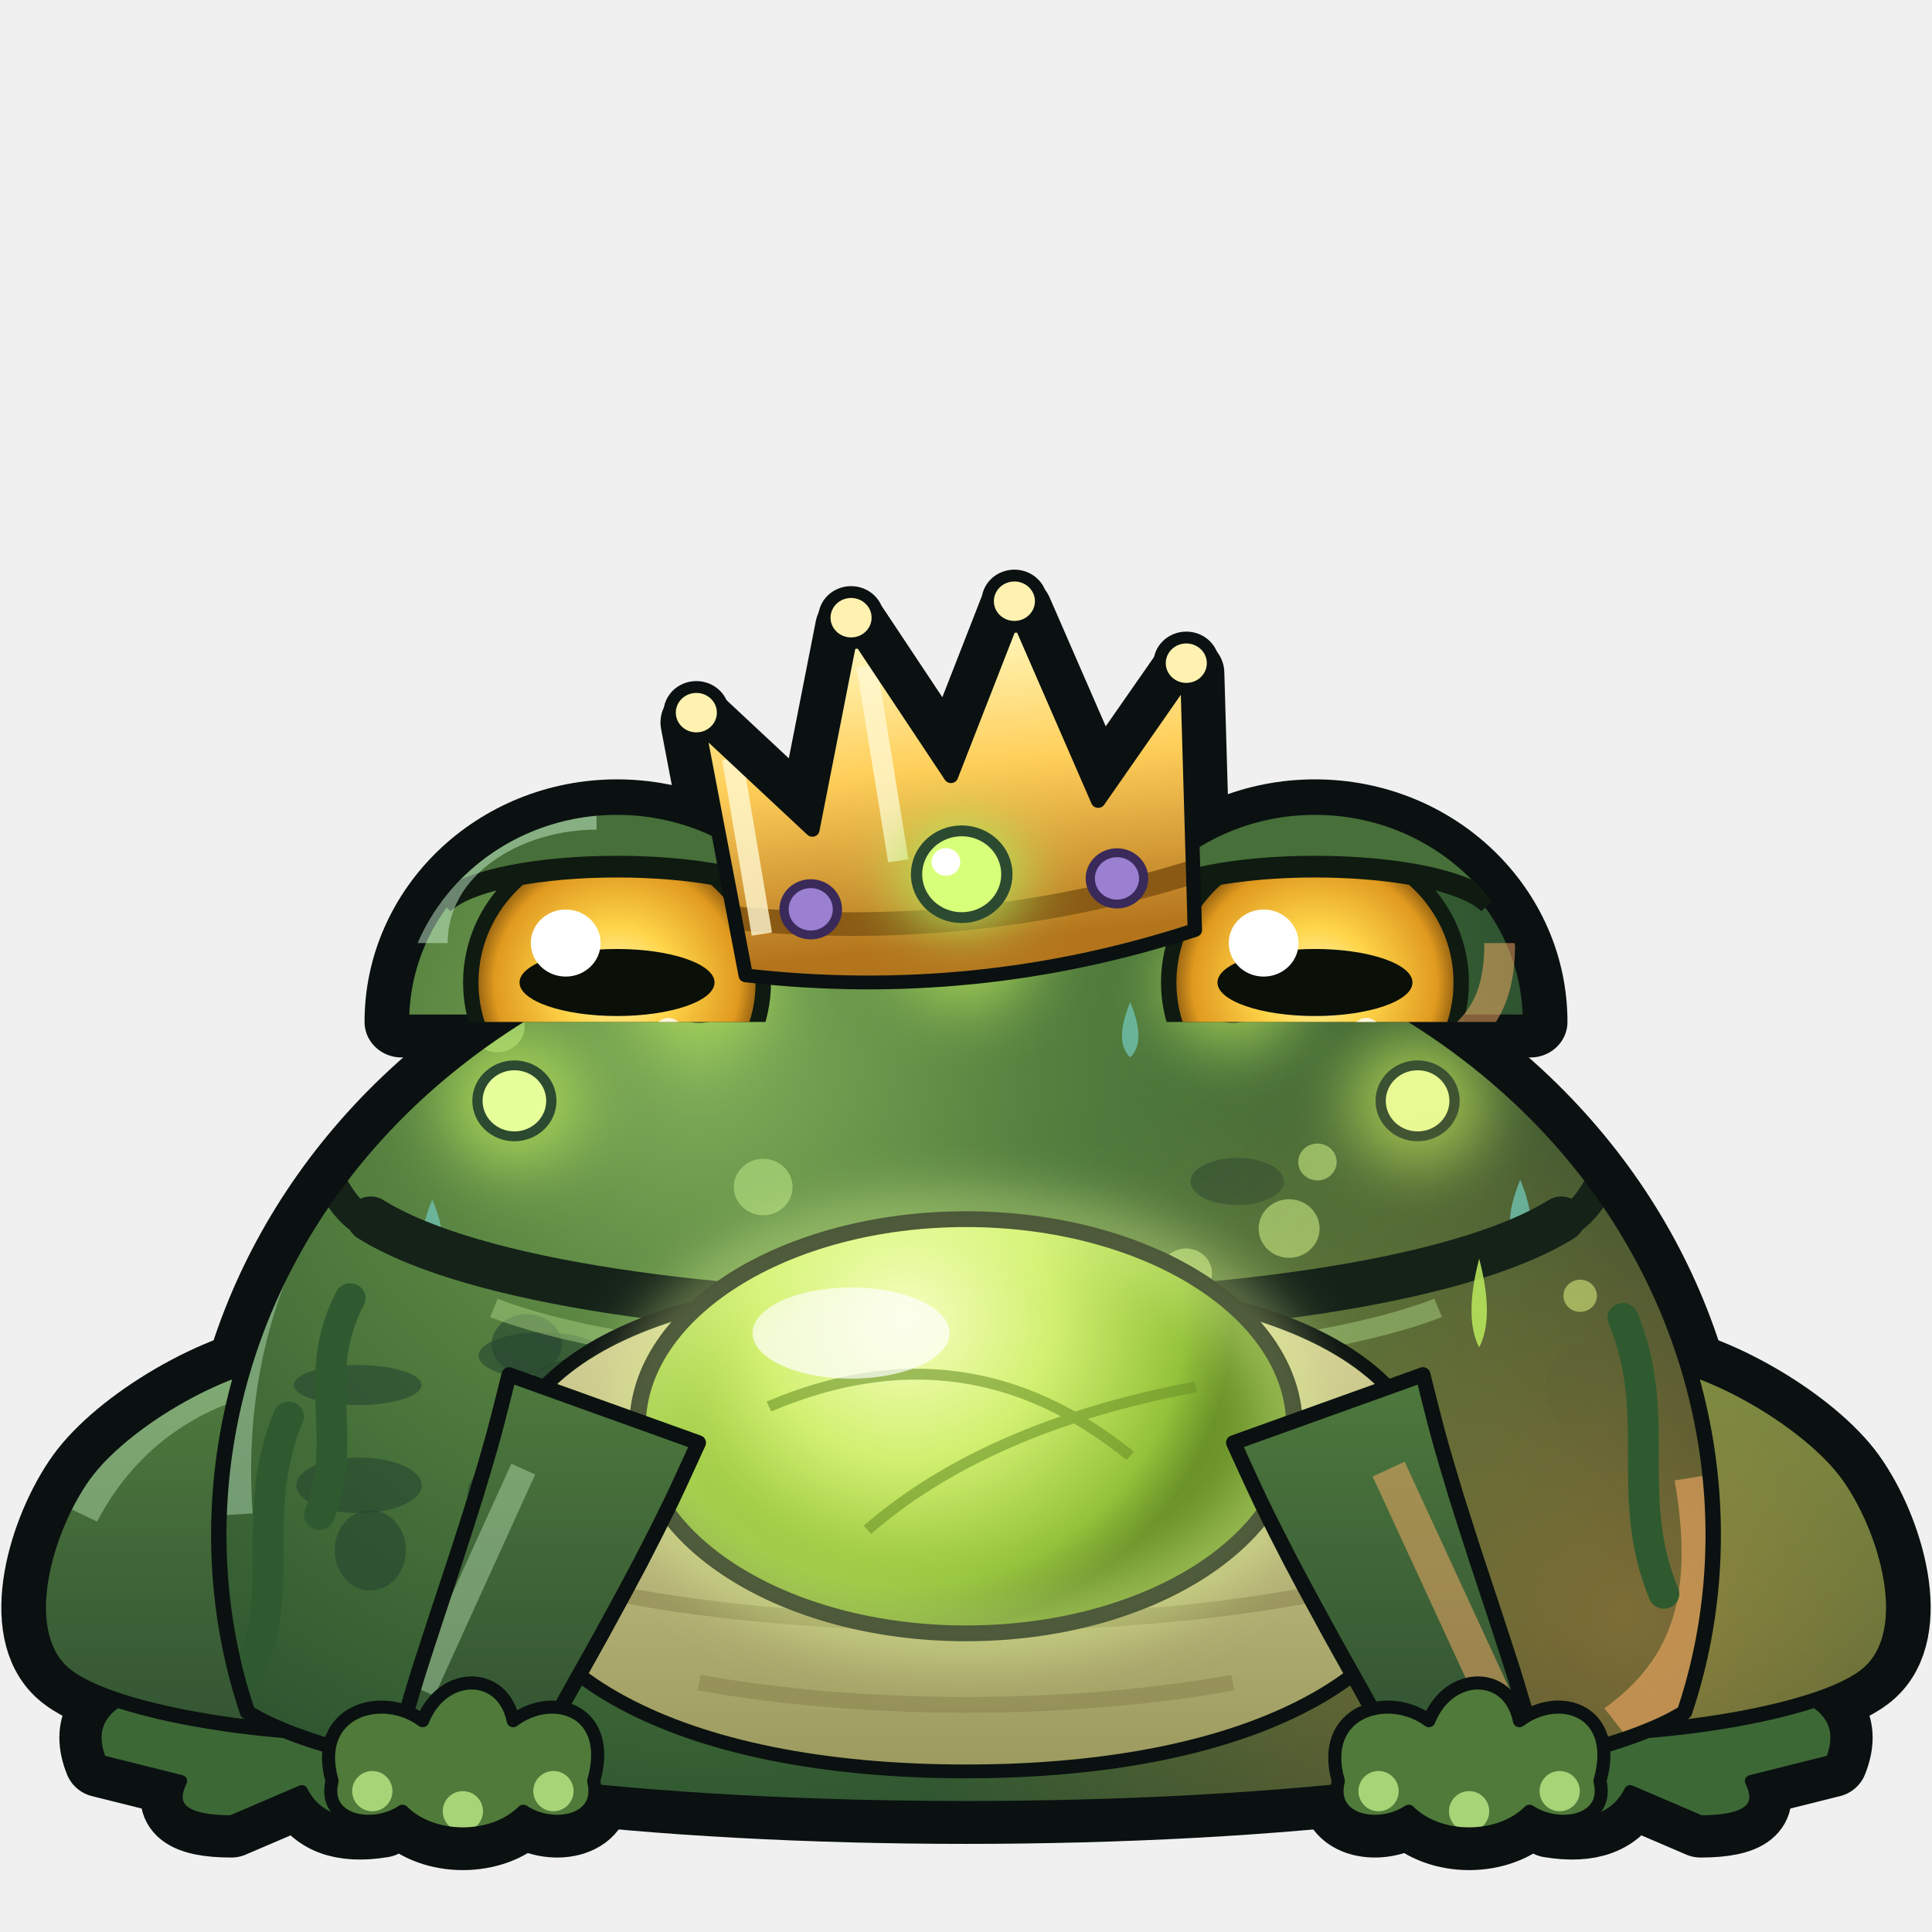
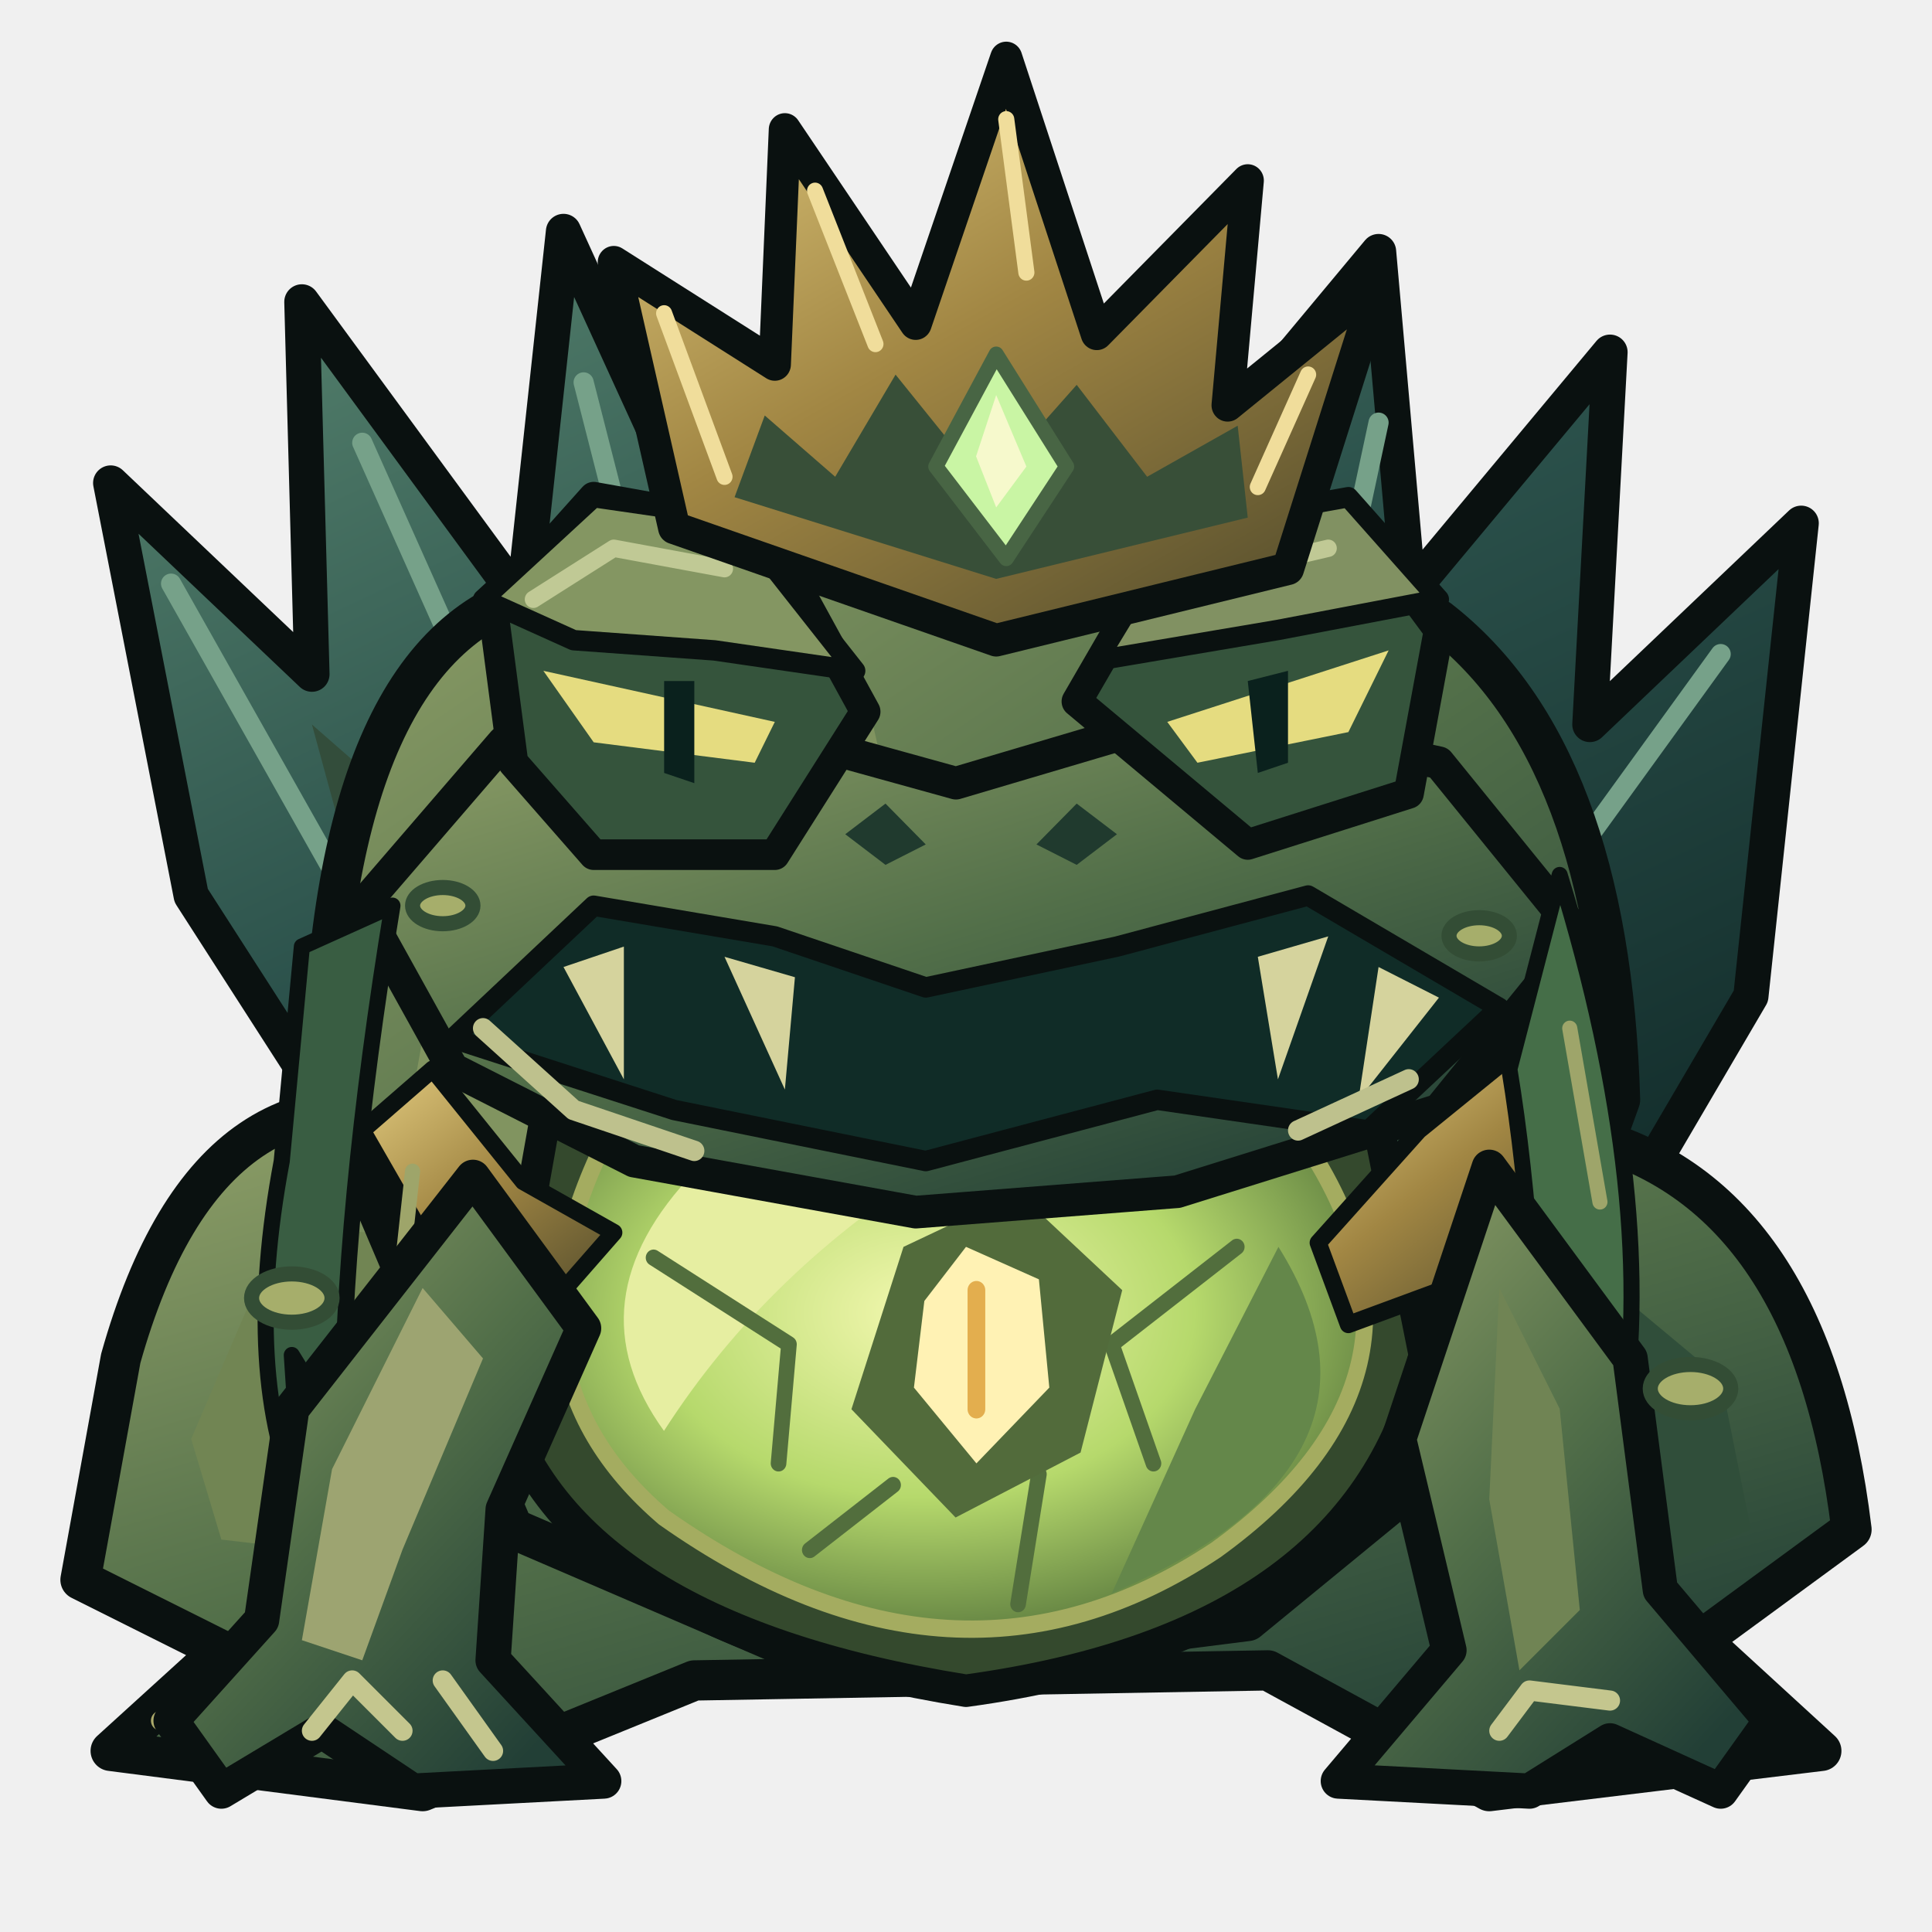
<svg xmlns="http://www.w3.org/2000/svg" viewBox="0 0 192 192" width="192" height="192">
  <defs>
-     <radialGradient id="bq1-skin" gradientUnits="userSpaceOnUse" cx="70" cy="104" r="104">
-       <stop offset="0" stop-color="#7fae58" />
-       <stop offset="0.32" stop-color="#55803f" />
-       <stop offset="0.68" stop-color="#355e33" />
-       <stop offset="1" stop-color="#1f3a2a" />
+     <linearGradient id="hl-marshqueen-1-skin" x1="0" y1="0" x2="0.75" y2="1">
+       <stop stop-color="#91a169" />
+       <stop offset=".52" stop-color="#526f49" />
+       <stop offset="1" stop-color="#223f36" />
+     </linearGradient>
+     <linearGradient id="hl-marshqueen-1-fin" x1="0" y1="0" x2="0.75" y2="1">
+       <stop stop-color="#5a8771" />
+       <stop offset=".52" stop-color="#2b514b" />
+       <stop offset="1" stop-color="#142f2d" />
+     </linearGradient>
+     <linearGradient id="hl-marshqueen-1-brass" x1="0" y1="0" x2="0.75" y2="1">
+       <stop stop-color="#e3cc80" />
+       <stop offset=".52" stop-color="#a18643" />
+       <stop offset="1" stop-color="#5c532f" />
+     </linearGradient>
+     <radialGradient id="hl-marshqueen-1-sac" cx=".45" cy=".42" r=".65">
+       <stop stop-color="#f3f8b0" />
+       <stop offset=".52" stop-color="#b6d96c" />
+       <stop offset="1" stop-color="#517039" />
    </radialGradient>
-     <linearGradient id="bq1-belly" gradientUnits="userSpaceOnUse" x1="0" y1="124" x2="0" y2="176">
-       <stop offset="0" stop-color="#dcd89e" />
-       <stop offset="1" stop-color="#9c9a5e" />
-     </linearGradient>
-     <radialGradient id="bq1-sac" gradientUnits="userSpaceOnUse" cx="90" cy="130" r="32">
-       <stop offset="0" stop-color="#f6ffc0" />
-       <stop offset="0.45" stop-color="#d2f070" />
-       <stop offset="0.85" stop-color="#94c23a" />
-       <stop offset="1" stop-color="#6a9228" />
-     </radialGradient>
-     <radialGradient id="bq1-iris" gradientUnits="userSpaceOnUse" cx="0" cy="0" r="14">
-       <stop offset="0" stop-color="#fff6b8" />
-       <stop offset="0.4" stop-color="#ffd54a" />
-       <stop offset="0.85" stop-color="#e09a1f" />
-       <stop offset="1" stop-color="#8a5a10" />
-     </radialGradient>
-     <linearGradient id="bq1-gold" gradientUnits="userSpaceOnUse" x1="0" y1="62" x2="0" y2="92">
-       <stop offset="0" stop-color="#fff2b0" />
-       <stop offset="0.4" stop-color="#ffcf5a" />
-       <stop offset="1" stop-color="#b4741c" />
-     </linearGradient>
-     <linearGradient id="bq1-limb" gradientUnits="userSpaceOnUse" x1="0" y1="120" x2="0" y2="182">
-       <stop offset="0" stop-color="#5a8a42" />
-       <stop offset="1" stop-color="#2c4a30" />
-     </linearGradient>
-     <radialGradient id="bq1-warm" gradientUnits="userSpaceOnUse" cx="160" cy="160" r="70">
-       <stop offset="0" stop-color="#ffb547" stop-opacity="0.42" />
-       <stop offset="1" stop-color="#ffb547" stop-opacity="0" />
-     </radialGradient>
-     <filter id="bq1-glow" x="-60%" y="-60%" width="220%" height="220%">
-       <feGaussianBlur stdDeviation="3" />
-     </filter>
-     <filter id="bq1-glow2" x="-60%" y="-60%" width="220%" height="220%">
-       <feGaussianBlur stdDeviation="5" />
-     </filter>
  </defs>
-   <g>
-     <path d="M 32 170 L 14 168 Q 8 170 10 175 L 18 177 Q 16 181 23 181 L 30 178 Q 32 182 38 181 L 42 175 Z" fill="#0a1110" stroke="#0a1110" stroke-width="7.2" stroke-linejoin="round" stroke-linecap="round" />
-     <path d="M 8 166 C 3.33 161.67 6.33 151.33 10 146 C 13.67 140.67 23.33 134.67 30 134 C 36.67 133.33 46 137.33 50 142 C 54 146.67 56 157 54 162 C 52 167 45.67 171.33 38 172 C 30.33 172.67 12.67 170.33 8 166 Z" transform="translate(96 178) scale(1.02 0.98) translate(-96 -178)" fill="#0a1110" stroke="#0a1110" stroke-width="7.2" stroke-linejoin="round" stroke-linecap="round" />
-     <path d="M 160 170 L 178 168 Q 184 170 182 175 L 174 177 Q 176 181 169 181 L 162 178 Q 160 182 154 181 L 150 175 Z" fill="#0a1110" stroke="#0a1110" stroke-width="7.2" stroke-linejoin="round" stroke-linecap="round" />
-     <path d="M 184 166 C 188.67 161.67 185.67 151.33 182 146 C 178.33 140.67 168.67 134.67 162 134 C 155.33 133.33 146 137.33 142 142 C 138 146.67 136 157 138 162 C 140 167 146.33 171.33 154 172 C 161.67 172.67 179.33 170.33 184 166 Z" transform="translate(96 178) scale(1.02 0.98) translate(-96 -178)" fill="#0a1110" stroke="#0a1110" stroke-width="7.2" stroke-linejoin="round" stroke-linecap="round" />
-     <path d="M 41 100 A 21 21 0 1 1 83 100 Z" transform="translate(96 178) scale(1.02 0.98) translate(-96 -178)" fill="#0a1110" stroke="#0a1110" stroke-width="7.2" stroke-linejoin="round" stroke-linecap="round" />
-     <path d="M 109 100 A 21 21 0 1 1 151 100 Z" transform="translate(96 178) scale(1.02 0.98) translate(-96 -178)" fill="#0a1110" stroke="#0a1110" stroke-width="7.2" stroke-linejoin="round" stroke-linecap="round" />
-     <path d="M 26 170 C 15 136 36 90 96 86 C 156 90 177 136 166 170 C 146 183 46 183 26 170 Z" transform="translate(96 178) scale(1.02 0.98) translate(-96 -178)" fill="#0a1110" stroke="#0a1110" stroke-width="7.2" stroke-linejoin="round" stroke-linecap="round" />
-     <path d="M 50.59 136.62 C 50.33 137.63 49.59 140.67 49.05 142.65 C 48.5 144.64 47.92 146.59 47.32 148.56 C 46.71 150.53 46.06 152.51 45.43 154.48 C 44.79 156.44 44.13 158.4 43.49 160.34 C 42.86 162.27 42.22 164.2 41.63 166.06 C 41.05 167.92 40.27 170.59 40 171.5 L 52 176.5 C 52.44 175.69 53.74 173.29 54.66 171.62 C 55.59 169.95 56.56 168.25 57.54 166.48 C 58.53 164.71 59.56 162.89 60.57 161.02 C 61.59 159.16 62.63 157.24 63.65 155.3 C 64.66 153.35 65.7 151.31 66.66 149.33 C 67.62 147.34 68.95 144.37 69.41 143.38 Z" fill="#0a1110" stroke="#0a1110" stroke-width="7.2" stroke-linejoin="round" stroke-linecap="round" />
-     <path d="M 33 177 C 31 170 38 168 42 171 C 44 166 50 166 51 171 C 55 168 61 170 59 177 C 60 181 55 182 52 180 C 49 183 43 183 40 180 C 37 182 32 181 33 177 Z" fill="#0a1110" stroke="#0a1110" stroke-width="7.2" stroke-linejoin="round" stroke-linecap="round" />
-     <path d="M 122.59 143.38 C 123.05 144.37 124.38 147.34 125.34 149.33 C 126.3 151.31 127.34 153.35 128.35 155.3 C 129.37 157.24 130.41 159.16 131.43 161.02 C 132.44 162.89 133.47 164.71 134.46 166.48 C 135.44 168.25 136.41 169.95 137.34 171.62 C 138.26 173.29 139.56 175.69 140 176.5 L 152 171.5 C 151.73 170.59 150.95 167.92 150.37 166.06 C 149.78 164.2 149.14 162.27 148.51 160.34 C 147.87 158.4 147.21 156.44 146.57 154.48 C 145.94 152.51 145.29 150.53 144.68 148.56 C 144.08 146.59 143.5 144.64 142.95 142.65 C 142.41 140.67 141.67 137.63 141.41 136.62 Z" fill="#0a1110" stroke="#0a1110" stroke-width="7.2" stroke-linejoin="round" stroke-linecap="round" />
-     <path d="M 133 177 C 131 170 138 168 142 171 C 144 166 150 166 151 171 C 155 168 161 170 159 177 C 160 181 155 182 152 180 C 149 183 143 183 140 180 C 137 182 132 181 133 177 Z" fill="#0a1110" stroke="#0a1110" stroke-width="7.2" stroke-linejoin="round" stroke-linecap="round" />
-     <path d="M 74 93 L 72 67 L 82 79 L 88 59 L 96 75 L 104 59 L 110 79 L 120 67 L 118 93 Q 96 98 74 93 Z" transform="translate(96 178) scale(1.02 0.98) translate(-96 -178) rotate(-6 96 89)" fill="#0a1110" stroke="#0a1110" stroke-width="7.2" stroke-linejoin="round" stroke-linecap="round" />
-   </g>
-   <g>
-     <g>
-       <path d="M 32 170 L 14 168 Q 8 170 10 175 L 18 177 Q 16 181 23 181 L 30 178 Q 32 182 38 181 L 42 175 Z" fill="#3c6836" />
-       <path d="M 32 170 L 14 168 Q 8 170 10 175 L 18 177 Q 16 181 23 181 L 30 178 Q 32 182 38 181 L 42 175 Z" fill="none" stroke="#0a1110" stroke-width="1.2" stroke-linejoin="round" stroke-linecap="round" />
+   <g stroke-linejoin="round" stroke-linecap="round">
+     <g transform="rotate(0 96 125)">
+       <path d="M37 117 19 89 11 48 31 67 30 30 52 60 56 23 72 58 92 47 117 49 137 25 140 59 160 35 158 72 179 52 174 99 157 128Z" fill="url(#hl-marshqueen-1-fin)" stroke="#0a1110" stroke-width="3.5" />
+       <path d="M17 58 39 97 52 111M36 44 57 91M58 38 70 85M150 94 171 65M137 42 128 84" fill="none" stroke="#76a189" stroke-width="2" />
+       <path d="M31 72 40 105 29 101 35 119 46 127 55 113 47 86Z" fill="#334d3b" stroke="none" stroke-width="3" />
    </g>
-     <g transform="translate(96 178) scale(1.02 0.98) translate(-96 -178)">
-       <path d="M 8 166 C 3.33 161.67 6.33 151.33 10 146 C 13.67 140.67 23.33 134.67 30 134 C 36.67 133.33 46 137.33 50 142 C 54 146.67 56 157 54 162 C 52 167 45.67 171.33 38 172 C 30.33 172.67 12.67 170.33 8 166 Z" fill="url(#bq1-limb)" />
-       <clipPath id="bq1-c1">
-         <path d="M 8 166 C 3.33 161.67 6.33 151.33 10 146 C 13.67 140.67 23.33 134.67 30 134 C 36.67 133.33 46 137.33 50 142 C 54 146.67 56 157 54 162 C 52 167 45.67 171.33 38 172 C 30.33 172.67 12.67 170.33 8 166 Z" />
-       </clipPath>
-       <g clip-path="url(#bq1-c1)">
-         <path d="M 10 150 C 16 138 28 134 38 136" fill="none" stroke="#c8f0c0" stroke-width="3" opacity="0.4" />
+     <path d="M46 112 Q21 103 12 135 L8 157 22 164 11 174 42 178 69 167 126 166 148 178 181 174 169 163 184 152 Q180 119 158 113Z" fill="url(#hl-marshqueen-1-skin)" stroke="#0a1110" stroke-width="4" />
+     <path d="M28 122 19 143 22 153 39 155 49 142 46 123Z" fill="#718553" stroke="none" stroke-width="3" />
+     <path d="M153 122 171 137 174 152 162 157 145 143Z" fill="#304e3a" stroke="none" stroke-width="3" />
+     <path d="M16 171 28 168 36 174M151 174 163 168 175 171" fill="none" stroke="#acaa6b" stroke-width="2" />
+     <g transform="translate(96 157) scale(1 1.015) translate(-96 -157)">
+       <path d="M32 108 Q33 65 54 60 L68 53 119 52 143 63 Q160 76 161 110 L150 140 124 161 84 166 51 152Z" fill="url(#hl-marshqueen-1-skin)" stroke="#0a1110" stroke-width="4" />
+       <path d="M44 93 47 77 67 67 86 70 92 96 69 110 52 127 40 115Z" fill="#819460" stroke="none" stroke-width="3" />
+       <path d="M123 68 144 77 154 98 146 124 125 137 114 114Z" fill="#304e3c" stroke="none" stroke-width="3" />
+       <g transform="translate(96 135) scale(1.035 1.06) translate(-96 -135)">
+         <path d="M56 111 Q94 98 135 111 L140 135 Q134 161 96 166 Q57 160 51 138Z" fill="#34492d" stroke="#0a1110" stroke-width="3" />
+         <path d="M62 114 Q97 105 129 116 Q143 137 120 153 Q95 169 67 150 Q50 136 62 114Z" fill="url(#hl-marshqueen-1-sac)" stroke="#a4ac60" stroke-width="1.6" />
+         <path d="M70 118 Q85 113 94 117 Q77 127 67 142 Q58 130 70 118Z" fill="#e6eea1" stroke="none" stroke-width="3" />
+         <path d="M126 125 Q139 145 110 157 L118 140Z" fill="#64874a" stroke="none" stroke-width="3" />
+         <path d="M66 126 79 134 78 145M122 125 110 134 114 145M81 153 89 147M101 158 103 146" fill="none" stroke="#526e3d" stroke-width="1.5" />
+         <path d="M90 125 101 120 111 129 107 144 95 150 85 140Z" fill="#526b3b" stroke="none" stroke-width="3" />
+         <path d="M96 125 103 128 104 138 97 145 91 138 92 130Z" fill="#fff2b4" stroke="none" stroke-width="3" />
+         <path d="M97 129 97 140" fill="none" stroke="#e3ae4e" stroke-width="1.7" />
      </g>
-       <path d="M 8 166 C 3.33 161.67 6.33 151.33 10 146 C 13.67 140.67 23.33 134.67 30 134 C 36.67 133.33 46 137.33 50 142 C 54 146.67 56 157 54 162 C 52 167 45.67 171.33 38 172 C 30.33 172.67 12.67 170.33 8 166 Z" fill="none" stroke="#0a1110" stroke-width="1.5" stroke-linejoin="round" stroke-linecap="round" />
+       <path d="M36 91 50 75 73 73 95 79 119 72 143 77 157 94 143 111 117 119 91 121 63 116 45 107Z" fill="url(#hl-marshqueen-1-skin)" stroke="#0a1110" stroke-width="3.2" />
+       <path d="M45 104 59 91 77 94 92 99 111 95 130 90 149 101 136 113 115 110 92 116 67 111Z" fill="#102c27" stroke="#0a1110" stroke-width="2" />
+       <path d="M56 97 62 95 62 108ZM72 96 79 98 78 109ZM125 96 132 94 127 108ZM137 97 143 100 135 110Z" fill="#d5d39d" stroke="none" stroke-width="3" />
+       <path d="M48 103 57 111 69 115M129 113 140 108" fill="none" stroke="#bec18d" stroke-width="2" />
+       <path d="M51 77 49 62 59 51 76 54 86 72 77 86 59 86Z" fill="#35543c" stroke="#0a1110" stroke-width="3" />
+       <path d="M107 71 117 54 134 52 143 64 140 80 124 85Z" fill="#35543c" stroke="#0a1110" stroke-width="3" />
+       <path d="M54 68 77 73 75 77 59 75Z" fill="#e5dc80" stroke="none" stroke-width="3" />
+       <path d="M116 73 138 66 134 74 119 77Z" fill="#e5dc80" stroke="none" stroke-width="3" />
+       <path d="M66 69 69 69 69 79 66 78ZM124 69 128 68 128 77 125 78Z" fill="#0a211d" stroke="none" stroke-width="3" />
+       <path d="M48 61 59 51 73 53 85 68 71 66 57 65Z" fill="#849662" stroke="#0a1110" stroke-width="2" />
+       <path d="M109 67 117 54 134 51 143 61 127 64Z" fill="#819162" stroke="#0a1110" stroke-width="2" />
+       <path d="M53 61 61 56 72 58M119 59 132 56" fill="none" stroke="#c0c995" stroke-width="1.7" />
+       <path d="M84 84 88 81 92 85 88 87ZM103 85 107 81 111 84 107 87Z" fill="#203a2e" stroke="none" stroke-width="3" />
+       <path d="M67 54 61 28 77 38 78 15 91 34 100 8 109 35 124 20 122 42 137 30 128 58 99 65Z" fill="url(#hl-marshqueen-1-brass)" stroke="#0a1110" stroke-width="3.2" />
+       <path d="M73 51 76 43 83 49 89 39 98 50 107 40 114 49 123 44 124 53 99 59Z" fill="#384f38" stroke="none" stroke-width="3" />
+       <path d="M99 37 106 48 100 57 93 48Z" fill="#c9f5a4" stroke="#486544" stroke-width="1.5" />
+       <path d="M99 41 102 48 99 52 97 47Z" fill="#f6f9cc" stroke="none" stroke-width="3" />
+       <path d="M66 33 72 49M81 21 87 36M100 14 102 29M125 50 130 39" fill="none" stroke="#f0dd9b" stroke-width="1.6" />
+       <path d="M43 107 52 118 61 123 53 132 43 125 36 113Z" fill="url(#hl-marshqueen-1-brass)" stroke="#0a1110" stroke-width="1.7" />
+       <path d="M141 113 151 105 157 114 145 128 134 132 131 124Z" fill="url(#hl-marshqueen-1-brass)" stroke="#0a1110" stroke-width="1.7" />
+       <path d="M39 91 Q34 121 34 143 L29 135 30 150 Q24 137 28 116 L30 95Z" fill="#395d42" stroke="#0a1110" stroke-width="1.6" />
+       <path d="M155 88 Q165 120 161 143 L156 132 153 151 Q153 125 150 107Z" fill="#456e48" stroke="#0a1110" stroke-width="1.6" />
+       <path d="M41 117 39 135M156 103 159 120" fill="none" stroke="#9ea56a" stroke-width="1.5" />
    </g>
-     <g>
-       <path d="M 160 170 L 178 168 Q 184 170 182 175 L 174 177 Q 176 181 169 181 L 162 178 Q 160 182 154 181 L 150 175 Z" fill="#3c6836" />
-       <path d="M 160 170 L 178 168 Q 184 170 182 175 L 174 177 Q 176 181 169 181 L 162 178 Q 160 182 154 181 L 150 175 Z" fill="none" stroke="#0a1110" stroke-width="1.2" stroke-linejoin="round" stroke-linecap="round" />
-     </g>
-     <g transform="translate(96 178) scale(1.02 0.98) translate(-96 -178)">
-       <path d="M 184 166 C 188.67 161.67 185.67 151.33 182 146 C 178.33 140.67 168.67 134.67 162 134 C 155.33 133.33 146 137.33 142 142 C 138 146.67 136 157 138 162 C 140 167 146.33 171.33 154 172 C 161.67 172.67 179.33 170.33 184 166 Z" fill="url(#bq1-limb)" />
-       <clipPath id="bq1-c3">
-         <path d="M 184 166 C 188.67 161.67 185.67 151.33 182 146 C 178.33 140.67 168.67 134.67 162 134 C 155.33 133.33 146 137.33 142 142 C 138 146.67 136 157 138 162 C 140 167 146.33 171.33 154 172 C 161.67 172.67 179.33 170.33 184 166 Z" />
-       </clipPath>
-       <g clip-path="url(#bq1-c3)">
-         <rect x="100" y="120" width="92" height="70" fill="url(#bq1-warm)" />
-       </g>
-       <path d="M 184 166 C 188.67 161.67 185.67 151.33 182 146 C 178.33 140.67 168.67 134.67 162 134 C 155.33 133.33 146 137.33 142 142 C 138 146.67 136 157 138 162 C 140 167 146.33 171.33 154 172 C 161.67 172.67 179.33 170.33 184 166 Z" fill="none" stroke="#0a1110" stroke-width="1.5" stroke-linejoin="round" stroke-linecap="round" />
-     </g>
-     <g transform="translate(96 178) scale(1.02 0.98) translate(-96 -178)">
-       <path d="M 41 100 A 21 21 0 1 1 83 100 Z" fill="url(#bq1-skin)" />
-       <path d="M 41 100 A 21 21 0 1 1 83 100 Z" fill="none" stroke="#0a1110" stroke-width="1.5" stroke-linejoin="round" stroke-linecap="round" />
-     </g>
-     <g transform="translate(96 178) scale(1.02 0.98) translate(-96 -178)">
-       <path d="M 109 100 A 21 21 0 1 1 151 100 Z" fill="url(#bq1-skin)" />
-       <path d="M 109 100 A 21 21 0 1 1 151 100 Z" fill="none" stroke="#0a1110" stroke-width="1.5" stroke-linejoin="round" stroke-linecap="round" />
-     </g>
-     <g transform="translate(96 178) scale(1.02 0.98) translate(-96 -178)">
-       <path d="M 26 170 C 15 136 36 90 96 86 C 156 90 177 136 166 170 C 146 183 46 183 26 170 Z" fill="url(#bq1-skin)" />
-       <clipPath id="bq1-c6">
-         <path d="M 26 170 C 15 136 36 90 96 86 C 156 90 177 136 166 170 C 146 183 46 183 26 170 Z" />
-       </clipPath>
-       <g clip-path="url(#bq1-c6)">
-         <ellipse cx="34.07" cy="110.42" rx="3.91" ry="2.95" fill="#24452f" opacity="0.6" />
-         <ellipse cx="36.86" cy="146.99" rx="6.11" ry="2.82" fill="#24452f" opacity="0.6" />
-         <ellipse cx="71.92" cy="152.57" rx="5.65" ry="4.99" fill="#24452f" opacity="0.6" />
-         <ellipse cx="156.06" cy="137.1" rx="3.58" ry="4.36" fill="#24452f" opacity="0.6" />
-         <ellipse cx="118.13" cy="133.64" rx="5.62" ry="2.44" fill="#24452f" opacity="0.6" />
-         <ellipse cx="52.16" cy="148.07" rx="4.76" ry="3.93" fill="#24452f" opacity="0.6" />
-         <ellipse cx="53.2" cy="132.68" rx="3.41" ry="3.06" fill="#24452f" opacity="0.6" />
-         <ellipse cx="37.96" cy="153.58" rx="3.47" ry="4.07" fill="#24452f" opacity="0.6" />
-         <ellipse cx="59.9" cy="136.74" rx="6.39" ry="2.82" fill="#24452f" opacity="0.6" />
-         <ellipse cx="122.43" cy="116.18" rx="4.55" ry="2.39" fill="#24452f" opacity="0.6" />
-         <ellipse cx="36.73" cy="136.82" rx="6.22" ry="2.03" fill="#24452f" opacity="0.6" />
-         <ellipse cx="54.7" cy="133.84" rx="6.18" ry="2.37" fill="#24452f" opacity="0.6" />
-         <circle cx="155.84" cy="127.77" r="1.63" fill="#a8d478" opacity="0.75" />
-         <circle cx="130.24" cy="114.2" r="1.87" fill="#a8d478" opacity="0.75" />
-         <circle cx="115.61" cy="137.77" r="2.34" fill="#a8d478" opacity="0.75" />
-         <circle cx="50.34" cy="100.42" r="2.66" fill="#a8d478" opacity="0.75" />
-         <circle cx="114.99" cy="139.02" r="2.81" fill="#a8d478" opacity="0.75" />
-         <circle cx="103.86" cy="144.69" r="1.66" fill="#a8d478" opacity="0.75" />
-         <circle cx="95.18" cy="145.38" r="3.16" fill="#a8d478" opacity="0.75" />
-         <circle cx="117.44" cy="125.5" r="2.53" fill="#a8d478" opacity="0.75" />
-         <circle cx="76.24" cy="116.74" r="2.86" fill="#a8d478" opacity="0.75" />
-         <circle cx="127.48" cy="120.95" r="2.97" fill="#a8d478" opacity="0.75" />
-         <circle cx="52" cy="108" r="7" fill="#b6e35a" filter="url(#bq1-glow)" opacity="0.7" />
-         <circle cx="52" cy="108" r="3.6" fill="#e6ff9a" stroke="#2c4a30" stroke-width="1" />
-         <circle cx="70" cy="96" r="7" fill="#b6e35a" filter="url(#bq1-glow)" opacity="0.7" />
-         <circle cx="70" cy="96" r="3.6" fill="#e6ff9a" stroke="#2c4a30" stroke-width="1" />
-         <circle cx="122" cy="96" r="7" fill="#b6e35a" filter="url(#bq1-glow)" opacity="0.7" />
-         <circle cx="122" cy="96" r="3.6" fill="#e6ff9a" stroke="#2c4a30" stroke-width="1" />
-         <circle cx="140" cy="108" r="7" fill="#b6e35a" filter="url(#bq1-glow)" opacity="0.7" />
-         <circle cx="140" cy="108" r="3.6" fill="#e6ff9a" stroke="#2c4a30" stroke-width="1" />
-         <circle cx="96" cy="92" r="7" fill="#b6e35a" filter="url(#bq1-glow)" opacity="0.7" />
-         <circle cx="96" cy="92" r="3.6" fill="#e6ff9a" stroke="#2c4a30" stroke-width="1" />
-         <rect x="80" y="100" width="112" height="90" fill="url(#bq1-warm)" />
-         <path d="M 24 150 C 22 120 40 96 76 89" fill="none" stroke="#c8f0d0" stroke-width="5" opacity="0.4" />
-         <path d="M 168 146 C 170 158 168 166 160 172" fill="none" stroke="#ffb067" stroke-width="6" opacity="0.55" />
-         <path d="M 30 140 C 26 150 30 158 26 166 M 36 128 C 32 136 36 142 33 150 M 160 130 C 164 140 160 148 164 158" fill="none" stroke="#2f5a30" stroke-width="3" stroke-linecap="round" />
-         <path d="M 44 118 q -2 5 0 7 q 2 -2 0 -7 Z M 150 116 q -2 5 0 7 q 2 -2 0 -7 Z M 112 98 q -1.6 4 0 5.6 q 1.6 -1.6 0 -5.6 Z" fill="#6fc0b0" opacity="0.8" />
-         <path d="M 38 120 C 58 133 134 133 154 120" fill="none" stroke="#142218" stroke-width="4.6" stroke-linecap="round" />
-         <path d="M 34 116 C 36 120 38 121 40 121 M 158 116 C 156 120 154 121 152 121" fill="none" stroke="#142218" stroke-width="3" stroke-linecap="round" />
-         <path d="M 50 129 C 70 137 122 137 142 129" fill="none" stroke="#a8d080" stroke-width="2" opacity="0.5" />
-         <path d="M 146 124 q -1.5 6 0 9 q 1.5 -3 0 -9 Z" fill="#b6e35a" opacity="0.9" />
-       </g>
-       <path d="M 26 170 C 15 136 36 90 96 86 C 156 90 177 136 166 170 C 146 183 46 183 26 170 Z" fill="none" stroke="#0a1110" stroke-width="1.5" stroke-linejoin="round" stroke-linecap="round" />
-     </g>
-     <g transform="translate(96 178) scale(1.02 0.98) translate(-96 -178)">
-       <path d="M 50 150 C 50 132 70 126 96 126 C 122 126 142 132 142 150 C 142 166 124 176 96 176 C 68 176 50 166 50 150 Z" fill="url(#bq1-belly)" />
-       <clipPath id="bq1-c7">
-         <path d="M 50 150 C 50 132 70 126 96 126 C 122 126 142 132 142 150 C 142 166 124 176 96 176 C 68 176 50 166 50 150 Z" />
-       </clipPath>
-       <g clip-path="url(#bq1-c7)">
-         <path d="M 60 148 C 80 152 112 152 132 148 M 62 158 C 82 162 110 162 130 158 M 70 167 C 86 170 106 170 122 167" fill="none" stroke="#8a8650" stroke-width="1.6" opacity="0.6" />
-       </g>
-       <path d="M 50 150 C 50 132 70 126 96 126 C 122 126 142 132 142 150 C 142 166 124 176 96 176 C 68 176 50 166 50 150 Z" fill="none" stroke="#0a1110" stroke-width="1.4" stroke-linejoin="round" stroke-linecap="round" />
-     </g>
-     <g transform="translate(96 178) scale(1.02 0.98) translate(-96 -178)">
-       <path d="M 64 141 A 32 21 0 1 0 128 141 A 32 21 0 1 0 64 141 Z" fill="url(#bq1-sac)" />
-       <clipPath id="bq1-c8">
-         <path d="M 64 141 A 32 21 0 1 0 128 141 A 32 21 0 1 0 64 141 Z" />
-       </clipPath>
-       <g clip-path="url(#bq1-c8)">
-         <path d="M 76.8 139 Q 96 130.5 112 144 M 86.4 151.5 Q 98 141 118.4 137" fill="none" stroke="#6a9228" stroke-width="1.1" opacity="0.6" />
-         <ellipse cx="84.8" cy="131.55" rx="9.6" ry="4.62" fill="#ffffff" opacity="0.7" />
-       </g>
-       <path d="M 64 141 A 32 21 0 1 0 128 141 A 32 21 0 1 0 64 141 Z" fill="none" stroke="#0a1110" stroke-width="1.6" stroke-linejoin="round" stroke-linecap="round" />
-       <path d="M 64 141 A 32 21 0 1 0 128 141 A 32 21 0 1 0 64 141 Z" fill="none" stroke="#e6ff9a" stroke-width="3" filter="url(#bq1-glow)" opacity="0.8" />
-     </g>
-     <g>
-       <path d="M 50.59 136.62 C 50.33 137.63 49.59 140.67 49.05 142.65 C 48.5 144.64 47.92 146.59 47.32 148.56 C 46.71 150.53 46.06 152.51 45.43 154.48 C 44.79 156.44 44.13 158.4 43.49 160.34 C 42.86 162.27 42.22 164.2 41.63 166.06 C 41.05 167.92 40.27 170.59 40 171.5 L 52 176.5 C 52.44 175.69 53.74 173.29 54.66 171.62 C 55.59 169.95 56.56 168.25 57.54 166.48 C 58.53 164.71 59.56 162.89 60.57 161.02 C 61.59 159.16 62.63 157.24 63.65 155.3 C 64.66 153.35 65.7 151.31 66.66 149.33 C 67.62 147.34 68.95 144.37 69.41 143.38 Z" fill="url(#bq1-limb)" />
-       <clipPath id="bq1-c9">
-         <path d="M 50.59 136.62 C 50.33 137.63 49.59 140.67 49.05 142.65 C 48.5 144.64 47.92 146.59 47.32 148.56 C 46.71 150.53 46.06 152.51 45.43 154.48 C 44.79 156.44 44.13 158.4 43.49 160.34 C 42.86 162.27 42.22 164.2 41.63 166.06 C 41.05 167.92 40.27 170.59 40 171.5 L 52 176.5 C 52.44 175.69 53.74 173.29 54.66 171.62 C 55.59 169.95 56.56 168.25 57.54 166.48 C 58.53 164.71 59.56 162.89 60.57 161.02 C 61.59 159.16 62.63 157.24 63.65 155.3 C 64.66 153.35 65.7 151.31 66.66 149.33 C 67.62 147.34 68.95 144.37 69.41 143.38 Z" />
-       </clipPath>
-       <g clip-path="url(#bq1-c9)">
-         <path d="M 52 146 L 42 168" stroke="#c8f0c0" stroke-width="2.6" opacity="0.4" />
-       </g>
-       <path d="M 50.59 136.62 C 50.33 137.63 49.59 140.67 49.05 142.65 C 48.5 144.64 47.92 146.59 47.32 148.56 C 46.71 150.53 46.06 152.51 45.43 154.48 C 44.79 156.44 44.13 158.4 43.49 160.34 C 42.86 162.27 42.22 164.2 41.63 166.06 C 41.05 167.92 40.27 170.59 40 171.5 L 52 176.5 C 52.44 175.69 53.74 173.29 54.66 171.62 C 55.59 169.95 56.56 168.25 57.54 166.48 C 58.53 164.71 59.56 162.89 60.57 161.02 C 61.59 159.16 62.63 157.24 63.65 155.3 C 64.66 153.35 65.7 151.31 66.66 149.33 C 67.62 147.34 68.95 144.37 69.41 143.38 Z" fill="none" stroke="#0a1110" stroke-width="1.5" stroke-linejoin="round" stroke-linecap="round" />
-     </g>
-     <g>
-       <path d="M 33 177 C 31 170 38 168 42 171 C 44 166 50 166 51 171 C 55 168 61 170 59 177 C 60 181 55 182 52 180 C 49 183 43 183 40 180 C 37 182 32 181 33 177 Z" fill="#4f7a3a" />
-       <clipPath id="bq1-c10">
-         <path d="M 33 177 C 31 170 38 168 42 171 C 44 166 50 166 51 171 C 55 168 61 170 59 177 C 60 181 55 182 52 180 C 49 183 43 183 40 180 C 37 182 32 181 33 177 Z" />
-       </clipPath>
-       <g clip-path="url(#bq1-c10)">
-         <circle cx="37" cy="178" r="2" fill="#a8d478" />
-         <circle cx="46" cy="180" r="2" fill="#a8d478" />
-         <circle cx="55" cy="178" r="2" fill="#a8d478" />
-       </g>
-       <path d="M 33 177 C 31 170 38 168 42 171 C 44 166 50 166 51 171 C 55 168 61 170 59 177 C 60 181 55 182 52 180 C 49 183 43 183 40 180 C 37 182 32 181 33 177 Z" fill="none" stroke="#0a1110" stroke-width="1.3" stroke-linejoin="round" stroke-linecap="round" />
-     </g>
-     <g>
-       <path d="M 122.59 143.38 C 123.05 144.37 124.38 147.34 125.34 149.33 C 126.3 151.31 127.34 153.35 128.35 155.3 C 129.37 157.24 130.41 159.16 131.43 161.02 C 132.44 162.89 133.47 164.71 134.46 166.48 C 135.44 168.25 136.41 169.95 137.34 171.62 C 138.26 173.29 139.56 175.69 140 176.5 L 152 171.5 C 151.73 170.59 150.95 167.92 150.37 166.06 C 149.78 164.2 149.14 162.27 148.51 160.34 C 147.87 158.4 147.21 156.44 146.57 154.48 C 145.94 152.51 145.29 150.53 144.68 148.56 C 144.08 146.59 143.5 144.64 142.95 142.65 C 142.41 140.67 141.67 137.63 141.41 136.62 Z" fill="url(#bq1-limb)" />
-       <clipPath id="bq1-c11">
-         <path d="M 122.59 143.38 C 123.05 144.37 124.38 147.34 125.34 149.33 C 126.3 151.31 127.34 153.35 128.35 155.3 C 129.37 157.24 130.41 159.16 131.43 161.02 C 132.44 162.89 133.47 164.71 134.46 166.48 C 135.44 168.25 136.41 169.95 137.34 171.62 C 138.26 173.29 139.56 175.69 140 176.5 L 152 171.5 C 151.73 170.59 150.95 167.92 150.37 166.06 C 149.78 164.2 149.14 162.27 148.51 160.34 C 147.87 158.4 147.21 156.44 146.57 154.48 C 145.94 152.51 145.29 150.53 144.68 148.56 C 144.08 146.59 143.5 144.64 142.95 142.65 C 142.41 140.67 141.67 137.63 141.41 136.62 Z" />
-       </clipPath>
-       <g clip-path="url(#bq1-c11)">
-         <path d="M 138 146 L 150 172" stroke="#ffb067" stroke-width="3.5" opacity="0.5" />
-       </g>
-       <path d="M 122.59 143.38 C 123.05 144.37 124.38 147.34 125.34 149.33 C 126.3 151.31 127.34 153.35 128.35 155.3 C 129.37 157.24 130.41 159.16 131.43 161.02 C 132.44 162.89 133.47 164.71 134.46 166.48 C 135.44 168.25 136.41 169.95 137.34 171.62 C 138.26 173.29 139.56 175.69 140 176.5 L 152 171.5 C 151.73 170.59 150.95 167.92 150.37 166.06 C 149.78 164.2 149.14 162.27 148.51 160.34 C 147.87 158.4 147.21 156.44 146.57 154.48 C 145.94 152.51 145.29 150.53 144.68 148.56 C 144.08 146.59 143.5 144.64 142.95 142.65 C 142.41 140.67 141.67 137.63 141.41 136.62 Z" fill="none" stroke="#0a1110" stroke-width="1.5" stroke-linejoin="round" stroke-linecap="round" />
-     </g>
-     <g>
-       <path d="M 133 177 C 131 170 138 168 142 171 C 144 166 150 166 151 171 C 155 168 161 170 159 177 C 160 181 155 182 152 180 C 149 183 143 183 140 180 C 137 182 132 181 133 177 Z" fill="#4f7a3a" />
-       <clipPath id="bq1-c12">
-         <path d="M 133 177 C 131 170 138 168 142 171 C 144 166 150 166 151 171 C 155 168 161 170 159 177 C 160 181 155 182 152 180 C 149 183 143 183 140 180 C 137 182 132 181 133 177 Z" />
-       </clipPath>
-       <g clip-path="url(#bq1-c12)">
-         <circle cx="137" cy="178" r="2" fill="#a8d478" />
-         <circle cx="146" cy="180" r="2" fill="#a8d478" />
-         <circle cx="155" cy="178" r="2" fill="#a8d478" />
-       </g>
-       <path d="M 133 177 C 131 170 138 168 142 171 C 144 166 150 166 151 171 C 155 168 161 170 159 177 C 160 181 155 182 152 180 C 149 183 143 183 140 180 C 137 182 132 181 133 177 Z" fill="none" stroke="#0a1110" stroke-width="1.3" stroke-linejoin="round" stroke-linecap="round" />
-     </g>
-     <g transform="translate(96 178) scale(1.02 0.98) translate(-96 -178)">
-       <path d="M 41 100 A 21 21 0 1 1 83 100 Z" fill="none" />
-       <clipPath id="bq1-c13">
-         <path d="M 41 100 A 21 21 0 1 1 83 100 Z" />
-       </clipPath>
-       <g clip-path="url(#bq1-c13)">
-         <circle cx="62" cy="96" r="15" fill="#0f1a10" />
-         <g transform="translate(62 96)">
-           <circle r="13.5" fill="url(#bq1-iris)" />
-           <ellipse rx="9.5" ry="3.4" fill="#0a0f08" />
-           <circle cx="-5" cy="-4" r="3.4" fill="#ffffff" />
-           <circle cx="5" cy="5" r="1.4" fill="#ffffff" opacity="0.8" />
-         </g>
-         <path d="M 45 88 C 50 83 74 83 79 88 L 79 74 L 45 74 Z" fill="#466f39" />
-         <path d="M 45 88 C 50 83 74 83 79 88" fill="none" stroke="#0f1a10" stroke-width="2.2" />
-         <path d="M 47 105 C 54 110 70 110 77 105" fill="none" stroke="#0f1a10" stroke-width="1.6" />
-         <path d="M 44 92 C 44 84 52 79 60 79" fill="none" stroke="#c8f0d0" stroke-width="3" opacity="0.5" />
-       </g>
-     </g>
-     <g transform="translate(96 178) scale(1.02 0.98) translate(-96 -178)">
-       <path d="M 109 100 A 21 21 0 1 1 151 100 Z" fill="none" />
-       <clipPath id="bq1-c14">
-         <path d="M 109 100 A 21 21 0 1 1 151 100 Z" />
-       </clipPath>
-       <g clip-path="url(#bq1-c14)">
-         <circle cx="130" cy="96" r="15" fill="#0f1a10" />
-         <g transform="translate(130 96)">
-           <circle r="13.5" fill="url(#bq1-iris)" />
-           <ellipse rx="9.5" ry="3.4" fill="#0a0f08" />
-           <circle cx="-5" cy="-4" r="3.4" fill="#ffffff" />
-           <circle cx="5" cy="5" r="1.4" fill="#ffffff" opacity="0.8" />
-         </g>
-         <path d="M 113 88 C 118 83 142 83 147 88 L 147 74 L 113 74 Z" fill="#466f39" />
-         <path d="M 113 88 C 118 83 142 83 147 88" fill="none" stroke="#0f1a10" stroke-width="2.2" />
-         <path d="M 115 105 C 122 110 138 110 145 105" fill="none" stroke="#0f1a10" stroke-width="1.6" />
-         <path d="M 148 92 C 148 98 146 100 144 102" fill="none" stroke="#ffb067" stroke-width="3" opacity="0.5" />
-       </g>
-     </g>
-     <g transform="translate(96 178) scale(1.02 0.98) translate(-96 -178) rotate(-6 96 89)">
-       <path d="M 74 93 L 72 67 L 82 79 L 88 59 L 96 75 L 104 59 L 110 79 L 120 67 L 118 93 Q 96 98 74 93 Z" fill="url(#bq1-gold)" />
-       <clipPath id="bq1-c15">
-         <path d="M 74 93 L 72 67 L 82 79 L 88 59 L 96 75 L 104 59 L 110 79 L 120 67 L 118 93 Q 96 98 74 93 Z" />
-       </clipPath>
-       <g clip-path="url(#bq1-c15)">
-         <path d="M 73 87 Q 96 92 119 87" fill="none" stroke="#8a5a14" stroke-width="2.4" />
-         <path d="M 75 71 L 76 89 M 89 63 L 90 83" stroke="#fff8d0" stroke-width="2" opacity="0.8" />
-         <circle cx="96" cy="85" r="6" fill="#b6e35a" filter="url(#bq1-glow)" />
-         <circle cx="96" cy="85" r="4.4" fill="#d8ff7a" stroke="#2c4a30" stroke-width="1.1" />
-         <circle cx="94.6" cy="83.6" r="1.4" fill="#ffffff" />
-         <circle cx="81" cy="87" r="2.6" fill="#9b7fd1" stroke="#3a2a5a" stroke-width="0.9" />
-         <circle cx="111" cy="87" r="2.6" fill="#9b7fd1" stroke="#3a2a5a" stroke-width="0.9" />
-       </g>
-       <path d="M 74 93 L 72 67 L 82 79 L 88 59 L 96 75 L 104 59 L 110 79 L 120 67 L 118 93 Q 96 98 74 93 Z" fill="none" stroke="#0a1110" stroke-width="1.4" stroke-linejoin="round" stroke-linecap="round" />
-       <circle cx="72" cy="66" r="2.6" fill="#fff2b0" stroke="#0a1110" stroke-width="1.2" />
-       <circle cx="88" cy="58" r="2.6" fill="#fff2b0" stroke="#0a1110" stroke-width="1.2" />
-       <circle cx="104" cy="58" r="2.6" fill="#fff2b0" stroke="#0a1110" stroke-width="1.2" />
-       <circle cx="120" cy="66" r="2.6" fill="#fff2b0" stroke="#0a1110" stroke-width="1.2" />
-     </g>
+     <path d="M47 117 58 132 50 150 49 165 60 177 41 178 32 172 22 178 17 171 26 161 29 140Z" fill="url(#hl-marshqueen-1-skin)" stroke="#0a1110" stroke-width="3.5" />
+     <path d="M148 116 162 135 165 158 176 171 171 178 160 173 152 178 133 177 144 164 139 143Z" fill="url(#hl-marshqueen-1-skin)" stroke="#0a1110" stroke-width="3.5" />
+     <path d="M42 128 48 135 40 154 36 165 30 163 33 146Z" fill="#9da471" stroke="none" stroke-width="3" />
+     <path d="M149 128 155 140 157 160 151 166 148 149Z" fill="#708454" stroke="none" stroke-width="3" />
+     <path d="M31 172 35 167 40 172M44 167 49 174M149 172 152 168 160 169" fill="none" stroke="#c4c68e" stroke-width="2" />
+     <ellipse cx="29" cy="129" rx="4" ry="2.4" fill="#a6ae6b" stroke="#334d35" stroke-width="1.5" />
+     <ellipse cx="44" cy="90" rx="3" ry="1.8" fill="#a6ae6b" stroke="#334d35" stroke-width="1.5" />
+     <ellipse cx="147" cy="93" rx="3" ry="1.8" fill="#a6ae6b" stroke="#334d35" stroke-width="1.5" />
+     <ellipse cx="168" cy="138" rx="4" ry="2.4" fill="#a6ae6b" stroke="#334d35" stroke-width="1.5" />
  </g>
</svg>
